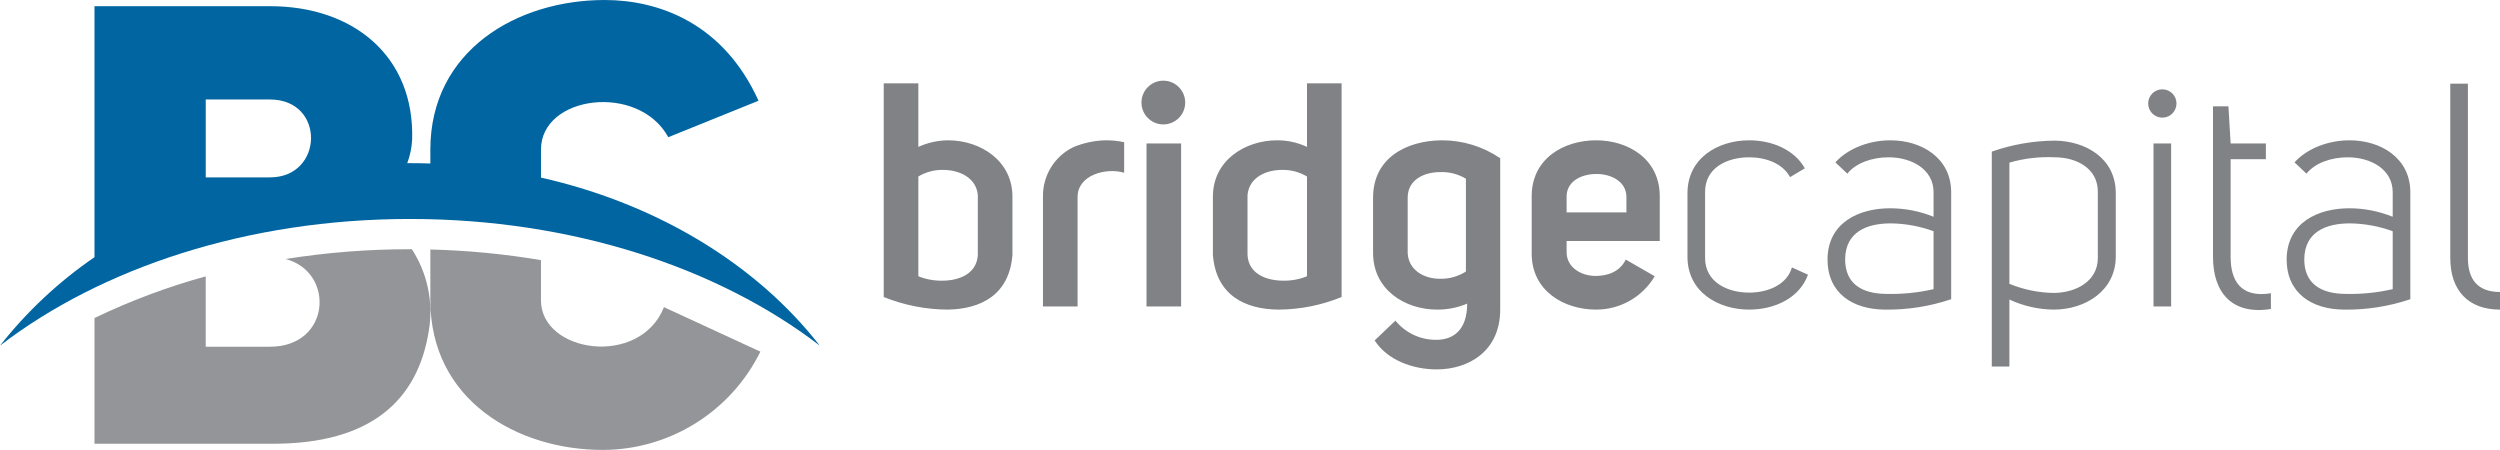
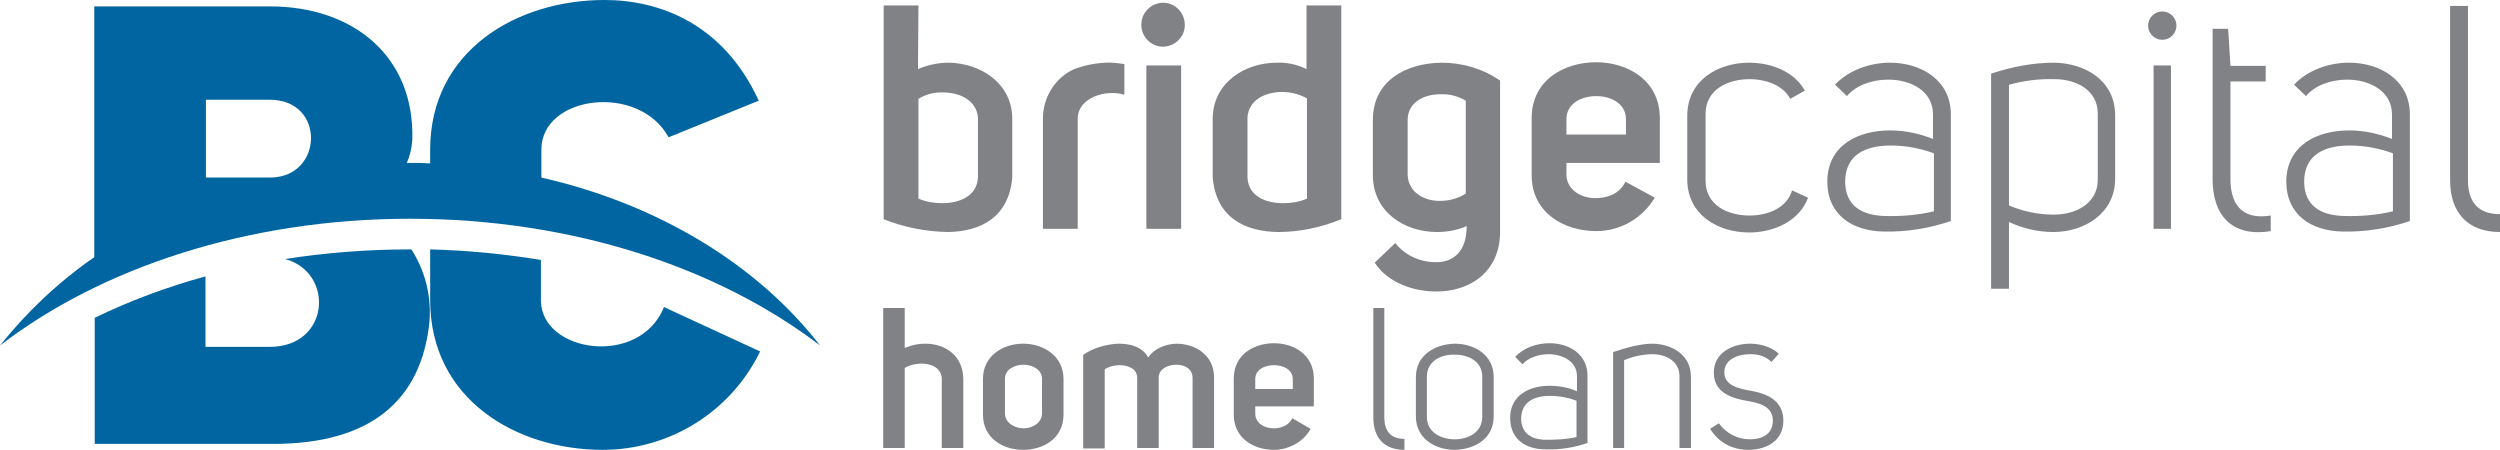
- <svg xmlns="http://www.w3.org/2000/svg" id="Layer_1" data-name="Layer 1" viewBox="0 0 546.266 98.31">
-   <defs>
-     <style>.cls-1{fill:#808285;}.cls-1,.cls-2,.cls-3{fill-rule:evenodd;}.cls-2{fill:#0065a1;}.cls-3{fill:#939598;}</style>
-   </defs>
-   <path class="cls-1" d="M323.53,267.565h-7.562v46.69a37.979,37.979,0,0,0,14.027,2.752c7.152-.137,13.409-3.16,14.097-11.965v-12.721c0-7.837-6.945-12.24-13.891-12.308a15.947,15.947,0,0,0-6.671,1.444V267.565Zm0,20.356a10.144,10.144,0,0,1,5.364-1.442c3.645,0,7.29,1.718,7.635,5.498v13.066c-.207,4.126-4.057,5.641-7.771,5.641a13.437,13.437,0,0,1-5.227-.963V287.921Zm40.914-7.908a19.296,19.296,0,0,0-7.082,1.51,11.818,11.818,0,0,0-6.601,10.728v24.071h7.564V292.391c0-4.815,6.257-6.464,10.176-5.295v-6.669a18.301,18.301,0,0,0-4.057-.414Zm7.839-8.251a4.779,4.779,0,1,0,9.558,0,4.779,4.779,0,1,0-9.558,0Zm1.103,8.939v35.621h7.561V280.701Zm42.631-13.136h-7.564v13.892a15.103,15.103,0,0,0-6.532-1.444c-7.015,0-14.028,4.399-14.028,12.308v12.721c.689,8.871,7.083,11.895,14.303,11.965a36.907,36.907,0,0,0,13.822-2.752V267.565Zm-7.564,42.155a13.061,13.061,0,0,1-5.157.963c-3.782,0-7.632-1.515-7.839-5.641V291.976c.344-3.779,3.918-5.498,7.564-5.498a10.203,10.203,0,0,1,5.432,1.442V309.72Zm14.784,14.024c2.752,4.264,8.253,6.327,13.547,6.327,7.082,0,13.89-4.055,13.89-13.065V283.932a22.523,22.523,0,0,0-12.79-3.919c-7.701.069-14.991,3.85-14.991,12.511v12.107c0,7.976,6.878,12.376,14.028,12.376a16.527,16.527,0,0,0,6.534-1.307c0,5.846-3.096,7.908-6.739,7.908a11.358,11.358,0,0,1-8.941-4.195l-4.538,4.332Zm19.941-15.058a10.099,10.099,0,0,1-5.705,1.584c-3.508,0-6.808-1.925-7.016-5.571v-12.175c0-3.845,3.508-5.563,7.083-5.563a10.24,10.24,0,0,1,5.638,1.441v20.284Zm34.932-2.612c-1.304,2.682-3.986,3.574-6.601,3.574-3.231,0-6.325-1.924-6.325-5.157v-2.475H485.536V292.251c0-8.319-7.082-12.238-13.891-12.238-7.012,0-14.096,3.919-14.096,12.238v12.517c0,8.182,7.083,12.24,14.096,12.24A14.869,14.869,0,0,0,484.438,309.72l-6.329-3.646Zm.14-10.314H465.184v-3.236c-.137-3.503,3.162-5.154,6.532-5.154,3.3,0,6.534,1.717,6.534,5.02v3.369Zm38.986-9.628c-2.337-4.127-7.22-6.119-12.169-6.119-6.672,0-13.478,3.784-13.478,11.553v13.888c0,7.771,6.806,11.553,13.478,11.553,5.501,0,11.001-2.475,12.857-7.633l-3.508-1.58c-1.1,3.779-5.227,5.5-9.35,5.5-4.816,0-9.628-2.337-9.628-7.568V291.29c0-5.292,4.812-7.563,9.628-7.563,3.711,0,7.356,1.375,8.938,4.33l3.231-1.925Zm28.127,10.591a25.344,25.344,0,0,0-9.489-1.857c-6.81,0-13.616,3.096-13.686,11.14,0,7.427,5.501,10.931,12.448,11.001A43.557,43.557,0,0,0,549.212,314.737V291.361c0-7.497-6.464-11.348-13.271-11.348-4.47,0-9.146,1.65-12.035,4.814l2.615,2.475c1.857-2.338,5.431-3.575,9.007-3.575,4.951,0,9.835,2.545,9.835,7.634v5.363Zm0,15.813a41.313,41.313,0,0,1-10.524,1.034c-5.019-.072-8.801-2.132-8.801-7.564.069-5.984,4.744-7.84,9.97-7.84a28.042,28.042,0,0,1,9.355,1.719v12.651Zm12.721,16.917h3.849v-14.647a23.511,23.511,0,0,0,9.697,2.201c6.806,0,13.547-4.057,13.547-11.622V291.566c0-7.702-6.672-11.413-13.342-11.484a42.553,42.553,0,0,0-13.751,2.405v46.967Zm3.849-44.56a30.196,30.196,0,0,1,9.902-1.167c4.744,0,9.42,2.405,9.42,7.494v14.507c0,5.091-4.746,7.568-9.558,7.638a26.374,26.374,0,0,1-9.764-1.995V284.894Zm30.323-12.928a3.095,3.095,0,1,0,3.096-3.092,3.087,3.087,0,0,0-3.096,3.092Zm1.17,8.736v35.621h3.85V280.701Zm25.65,32.732c-6.738,1.099-8.802-2.957-8.802-7.911V284.138h7.701v-3.437H610.274l-.481-8.114h-3.371v32.935c0,7.702,4.126,12.722,12.653,11.348v-3.437Zm26.612-16.71a25.353,25.353,0,0,0-9.489-1.857c-6.81,0-13.619,3.096-13.686,11.14,0,7.427,5.502,10.931,12.448,11.001a43.552,43.552,0,0,0,14.577-2.27V291.361c0-7.497-6.463-11.348-13.272-11.348-4.469,0-9.144,1.65-12.033,4.814L626.844,287.302c1.856-2.338,5.433-3.575,9.01-3.575,4.949,0,9.835,2.545,9.835,7.634v5.363Zm0,15.813a41.313,41.313,0,0,1-10.524,1.034c-5.02-.072-8.801-2.132-8.801-7.564.07-5.984,4.744-7.84,9.972-7.84a28.045,28.045,0,0,1,9.353,1.719v12.651Zm23.445.622c-4.811,0-7.012-2.682-7.012-7.431V267.635h-3.852v38.093c0,7.086,3.92,11.28,10.865,11.28Z" transform="translate(-122.8672 -249.3557)" />
-   <path class="cls-2" d="M167.821,288.114V271.096h14.046c12.153,0,11.748,17.018,0,17.018Zm45.104-8.238c.541-18.231-12.829-29.169-31.058-29.169h-38.353v54.845a93.615,93.615,0,0,0-20.646,19.327c22.139-17.004,54.066-27.677,89.562-27.677,35.498,0,67.424,10.674,89.563,27.677-13.732-17.651-35.357-30.947-60.919-36.717v-6.125c0-11.884,21.337-14.586,27.819-2.702l19.715-7.967c-7.697-17.014-21.876-22.011-33.624-22.011-19.177,0-38.082,11.074-38.082,32.68v3.044q-2.225-.075-4.473-.076l-.578.003a17.137,17.137,0,0,0,1.074-5.132Z" transform="translate(-122.8672 -249.3557)" />
-   <path class="cls-3" d="M267.946,316.471c-5.265,13.234-26.873,9.993-26.873-1.485v-8.791a170.314,170.314,0,0,0-24.172-2.322v11.113c0,21.742,18.905,32.68,37.675,32.68a38.462,38.462,0,0,0,34.436-21.473l-21.066-9.722Zm-124.433,2.378a143.919,143.919,0,0,1,24.308-9.106v15.37h14.046c13.319,0,14.244-16.331,3.402-19.162a171.585,171.585,0,0,1,27.161-2.137l.433.001a25.035,25.035,0,0,1,3.709,17.787c-2.431,15.393-12.829,24.713-34.03,24.713H143.513Z" transform="translate(-122.8672 -249.3557)" />
+ <svg xmlns="http://www.w3.org/2000/svg" version="1.1" id="Layer_1" x="0px" y="0px" viewBox="0 0 546.3 98.3" style="enable-background:new 0 0 546.3 98.3;" xml:space="preserve">
+   <style type="text/css">
+ 	.st0{fill:#808285;}
+ 	.st1{fill:#0065A1;}
+ </style>
+   <path class="st0" d="M200.7,1.2h-7.6v46.7c4.5,1.8,9.2,2.7,14,2.8c7.2-0.1,13.4-3.2,14.1-12V26c0-7.8-6.9-12.2-13.9-12.3  c-2.3,0-4.6,0.5-6.7,1.4L200.7,1.2L200.7,1.2z M200.7,21.6c1.6-1,3.5-1.5,5.4-1.4c3.6,0,7.3,1.7,7.6,5.5v13.1  c-0.2,4.1-4.1,5.6-7.8,5.6c-1.8,0-3.6-0.3-5.2-1V21.6z M241.6,13.7c-2.4,0.1-4.8,0.6-7.1,1.5c-4.1,2-6.6,6.2-6.6,10.7V50h7.6V26  c0-4.8,6.3-6.5,10.2-5.3v-6.7C244.3,13.8,242.9,13.6,241.6,13.7z M249.4,5.4c0,2.6,2.1,4.8,4.7,4.8c2.6,0,4.8-2.1,4.8-4.7  c0,0,0,0,0-0.1c0-2.6-2.1-4.8-4.7-4.8C251.6,0.6,249.4,2.7,249.4,5.4C249.4,5.4,249.4,5.4,249.4,5.4z M250.5,14.3V50h7.6V14.3  L250.5,14.3z M293.1,1.2h-7.6v13.9c-2-1-4.3-1.5-6.5-1.4c-7,0-14,4.4-14,12.3v12.7c0.7,8.9,7.1,11.9,14.3,12c4.7,0,9.4-1,13.8-2.8  L293.1,1.2L293.1,1.2z M285.6,43.4c-1.6,0.7-3.4,1-5.2,1c-3.8,0-7.6-1.5-7.8-5.6V25.6c0.3-3.8,3.9-5.5,7.6-5.5  c1.9,0,3.8,0.5,5.4,1.4V43.4L285.6,43.4z M300.4,57.4c2.8,4.3,8.3,6.3,13.5,6.3c7.1,0,13.9-4.1,13.9-13.1V17.6  c-3.8-2.6-8.2-3.9-12.8-3.9c-7.7,0.1-15,3.9-15,12.5v12.1c0,8,6.9,12.4,14,12.4c2.2,0,4.5-0.4,6.5-1.3c0,5.8-3.1,7.9-6.7,7.9  c-3.5,0-6.8-1.5-8.9-4.2L300.4,57.4L300.4,57.4z M320.3,42.3c-1.7,1.1-3.7,1.6-5.7,1.6c-3.5,0-6.8-1.9-7-5.6V26.2  c0-3.8,3.5-5.6,7.1-5.6c2-0.1,3.9,0.4,5.6,1.4V42.3L320.3,42.3z M355.2,39.7c-1.3,2.7-4,3.6-6.6,3.6c-3.2,0-6.3-1.9-6.3-5.2v-2.5  h20.4v-9.8c0-8.3-7.1-12.2-13.9-12.2c-7,0-14.1,3.9-14.1,12.2v12.5c0,8.2,7.1,12.2,14.1,12.2c5.3,0,10.1-2.8,12.8-7.3L355.2,39.7  L355.2,39.7z M355.4,29.4h-13.1v-3.2c-0.1-3.5,3.2-5.2,6.5-5.2c3.3,0,6.5,1.7,6.5,5V29.4L355.4,29.4z M394.4,19.8  c-2.3-4.1-7.2-6.1-12.2-6.1c-6.7,0-13.5,3.8-13.5,11.6v13.9c0,7.8,6.8,11.6,13.5,11.6c5.5,0,11-2.5,12.9-7.6l-3.5-1.6  c-1.1,3.8-5.2,5.5-9.3,5.5c-4.8,0-9.6-2.3-9.6-7.6V24.9c0-5.3,4.8-7.6,9.6-7.6c3.7,0,7.4,1.4,8.9,4.3L394.4,19.8z M422.5,30.4  c-3-1.2-6.2-1.9-9.5-1.9c-6.8,0-13.6,3.1-13.7,11.1c0,7.4,5.5,10.9,12.4,11c5,0.1,9.9-0.7,14.6-2.3V25c0-7.5-6.5-11.3-13.3-11.3  c-4.5,0-9.1,1.7-12,4.8l2.6,2.5c1.9-2.3,5.4-3.6,9-3.6c5,0,9.8,2.5,9.8,7.6V30.4z M422.5,46.2c-3.4,0.8-7,1.1-10.5,1  c-5-0.1-8.8-2.1-8.8-7.6c0.1-6,4.7-7.8,10-7.8c3.2,0,6.4,0.6,9.4,1.7V46.2L422.5,46.2z M435.2,63.1h3.8V48.5c3,1.4,6.3,2.2,9.7,2.2  c6.8,0,13.5-4.1,13.5-11.6V25.2c0-7.7-6.7-11.4-13.3-11.5c-4.7,0-9.3,0.9-13.8,2.4V63.1L435.2,63.1z M439.1,18.5  c3.2-0.9,6.6-1.3,9.9-1.2c4.7,0,9.4,2.4,9.4,7.5v14.5c0,5.1-4.7,7.6-9.6,7.6c-3.4,0-6.7-0.7-9.8-2V18.5z M469.4,5.6  c0,1.7,1.4,3.1,3.1,3.1c1.7,0,3.1-1.4,3.1-3.1c0-1.7-1.4-3.1-3.1-3.1c0,0,0,0,0,0C470.8,2.5,469.4,3.9,469.4,5.6  C469.4,5.6,469.4,5.6,469.4,5.6z M470.6,14.3V50h3.8V14.3L470.6,14.3z M496.2,47.1c-6.7,1.1-8.8-3-8.8-7.9V17.8h7.7v-3.4h-7.7  l-0.5-8.1h-3.4v32.9c0,7.7,4.1,12.7,12.7,11.3L496.2,47.1L496.2,47.1z M522.8,30.4c-3-1.2-6.2-1.9-9.5-1.9  c-6.8,0-13.6,3.1-13.7,11.1c0,7.4,5.5,10.9,12.4,11c5,0.1,9.9-0.7,14.6-2.3V25c0-7.5-6.5-11.3-13.3-11.3c-4.5,0-9.1,1.7-12,4.8  l2.6,2.5c1.9-2.3,5.4-3.6,9-3.6c4.9,0,9.8,2.5,9.8,7.6V30.4L522.8,30.4z M522.8,46.2c-3.4,0.8-7,1.1-10.5,1c-5-0.1-8.8-2.1-8.8-7.6  c0.1-6,4.7-7.8,10-7.8c3.2,0,6.4,0.6,9.4,1.7V46.2L522.8,46.2z M546.3,46.8c-4.8,0-7-2.7-7-7.4V1.3h-3.9v38.1  c0,7.1,3.9,11.3,10.9,11.3V46.8z" />
+   <path class="st1" d="M45,38.8v-17h14c12.2,0,11.7,17,0,17L45,38.8z M90.1,30.5C90.6,12.3,77.2,1.4,59,1.4H20.6v54.8  C12.8,61.6,5.9,68.1,0,75.5c22.1-17,54.1-27.7,89.6-27.7c35.5,0,67.4,10.7,89.6,27.7c-13.7-17.7-35.4-30.9-60.9-36.7v-6.1  c0-11.9,21.3-14.6,27.8-2.7l19.7-8C158,5,143.9,0,132.1,0C112.9,0,94,11.1,94,32.7v3c-1.5-0.1-3-0.1-4.5-0.1l-0.6,0  C89.6,34,90,32.3,90.1,30.5L90.1,30.5z" />
+   <path class="st1" d="M145.1,67.1c-5.3,13.2-26.9,10-26.9-1.5v-8.8c-8-1.3-16.1-2.1-24.2-2.3v11.1c0,21.7,18.9,32.7,37.7,32.7  c14.6,0,28-8.3,34.4-21.5L145.1,67.1L145.1,67.1z M20.6,69.5c7.8-3.8,15.9-6.8,24.3-9.1v15.4h14c13.3,0,14.2-16.3,3.4-19.2  c9-1.4,18.1-2.1,27.2-2.1l0.4,0c3.4,5.3,4.7,11.6,3.7,17.8C91.3,87.6,80.9,97,59.7,97h-39V69.5z" />
+   <g>
+     <path class="st0" d="M197.8,76c1.4-0.6,2.9-0.9,4.4-0.9c4.2,0,8.3,2.5,8.3,7.8v15h-4.7v-15c0-3.9-5.5-4.1-8.1-2.5v17.5h-4.7V67.3   h4.7V76z" />
+     <path class="st0" d="M214.8,82.8c0-5.1,4.4-7.7,8.8-7.7c4.3,0,8.8,2.6,8.8,7.7v7.8c0,5.2-4.4,7.7-8.8,7.7c-4.4,0-8.8-2.5-8.8-7.7   V82.8z M219.6,82.8v7.5c0,2.1,2.1,3.3,4.1,3.3c1.9,0,4-1.2,4-3.3v-7.5c0-2.1-2.2-3.1-4-3.1C221.7,79.7,219.6,80.7,219.6,82.8z" />
+     <path class="st0" d="M236.8,77.5c1.9-1.4,4.9-2.3,7.6-2.4c2.7,0,5.2,0.7,6.5,3c1.3-1.9,3.7-2.9,6.1-3c4.1,0,8.3,2.4,8.3,7.4v15.4   h-4.7V82.6c0-2-1.7-2.9-3.6-2.9c-1.9,0-3.8,1-3.8,2.8v15.4h-4.7V82.6c0-2-1.9-2.8-3.9-2.8c-1.1,0-2.3,0.3-3.2,0.9v17.3h-4.7V77.5z" />
+     <path class="st0" d="M286.4,93.7c-1.7,3.1-5.1,4.6-8,4.6c-4.4,0-8.8-2.5-8.8-7.7v-7.9c0-5.2,4.4-7.7,8.8-7.7c4.3,0,8.7,2.5,8.7,7.7   v6.1h-12.8v1.6c0,2,1.9,3.2,4,3.2c1.6,0,3.3-0.6,4.1-2.2L286.4,93.7z M282.5,82.9c0-2.1-2-3.1-4.1-3.1c-2.1,0-4.2,1-4.1,3.2v2h8.2   V82.9z" />
+     <path class="st0" d="M306.9,98.3c-4.4,0-6.8-2.6-6.8-7.1V67.3h2.4v23.9c0,3,1.4,4.7,4.4,4.7V98.3z" />
+     <path class="st0" d="M309.4,82.4c0-4.9,4.3-7.2,8.5-7.3c4.2,0,8.5,2.4,8.5,7.3V91c0,4.9-4.2,7.2-8.5,7.3c-4.2,0-8.5-2.4-8.5-7.3   V82.4z M311.8,82.3v8.8c0,3.4,3.1,4.9,6.1,4.9c2.9,0,6-1.5,6-4.9v-8.8c0-3.4-3.1-4.8-6-4.8C314.9,77.4,311.8,78.9,311.8,82.3z" />
+     <path class="st0" d="M344.6,82.2c0-3.2-3.1-4.8-6.2-4.8c-2.2,0-4.5,0.8-5.7,2.2l-1.6-1.6c1.8-2,4.7-3,7.5-3c4.3,0,8.3,2.4,8.3,7.1   v14.7c-2.9,1-6,1.5-9.1,1.4c-4.4,0-7.8-2.2-7.8-6.9c0-5,4.3-7,8.6-7c2.1,0,4.2,0.4,6,1.2V82.2z M344.6,87.6   c-1.5-0.6-3.7-1.1-5.9-1.1c-3.3,0-6.2,1.2-6.3,4.9c0,3.4,2.4,4.7,5.5,4.7c2.2,0,4.5-0.1,6.6-0.6V87.6z" />
+     <path class="st0" d="M352.6,76.9c2.8-0.9,5.7-1.8,8.6-1.8c4.1,0.1,8.3,2.4,8.3,7.2v15.6H367V82.2c0-3.3-3-4.8-5.9-4.8   c-2.4,0-4.8,0.7-6.2,1.3v19.2h-2.4V76.9z" />
+     <path class="st0" d="M375.6,92.5c1.7,2.3,4.2,3.5,6.8,3.5c2.5,0,5-1,5-4.1c0-3-2.8-3.8-5.1-4.2c-3.6-0.6-7.8-1.7-7.8-6.3   c0-4.5,4.4-6.3,7.9-6.3c2.3,0,4.7,0.7,6.3,2.2l-1.6,1.8c-1.3-1.3-2.9-1.7-4.7-1.7c-2.3,0-5.6,0.9-5.6,4c0,3,3.6,3.6,5.8,4   c3.5,0.6,7.1,2.1,7.1,6.5c0,4.4-3.6,6.3-7.4,6.4c-3.5,0.1-6.7-1.5-8.6-4.6L375.6,92.5z" />
+   </g>
</svg>
